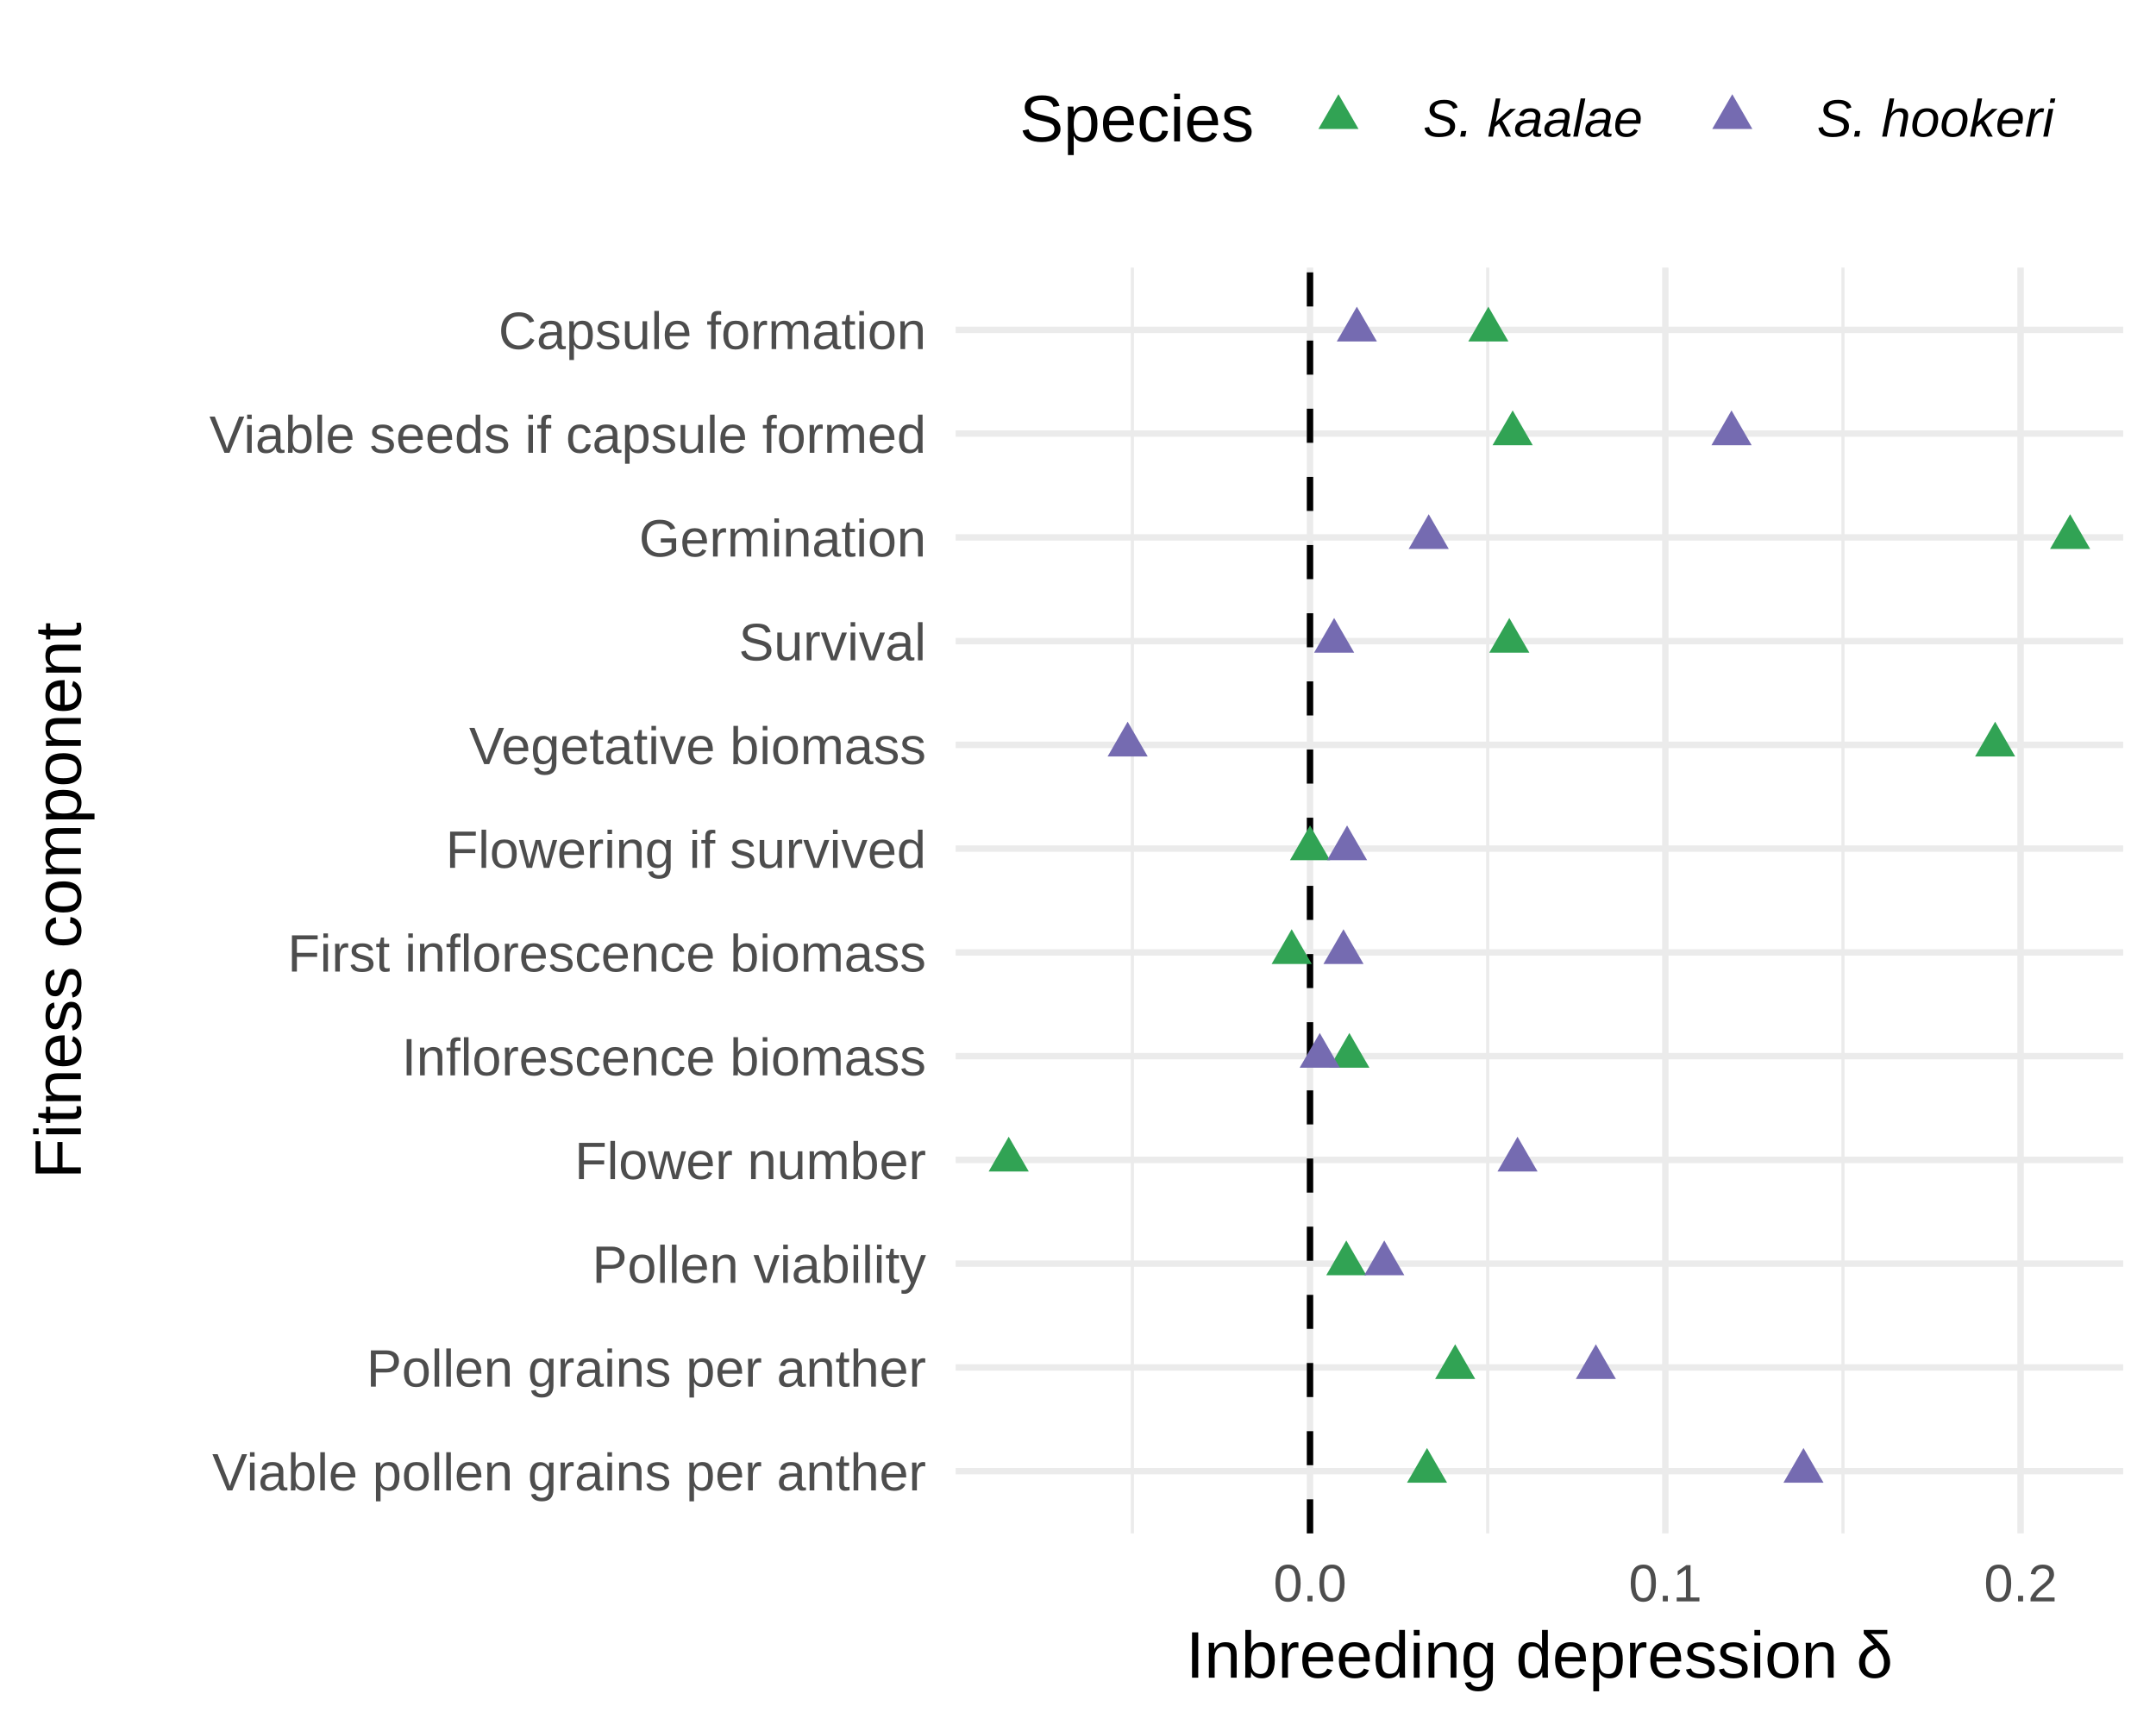
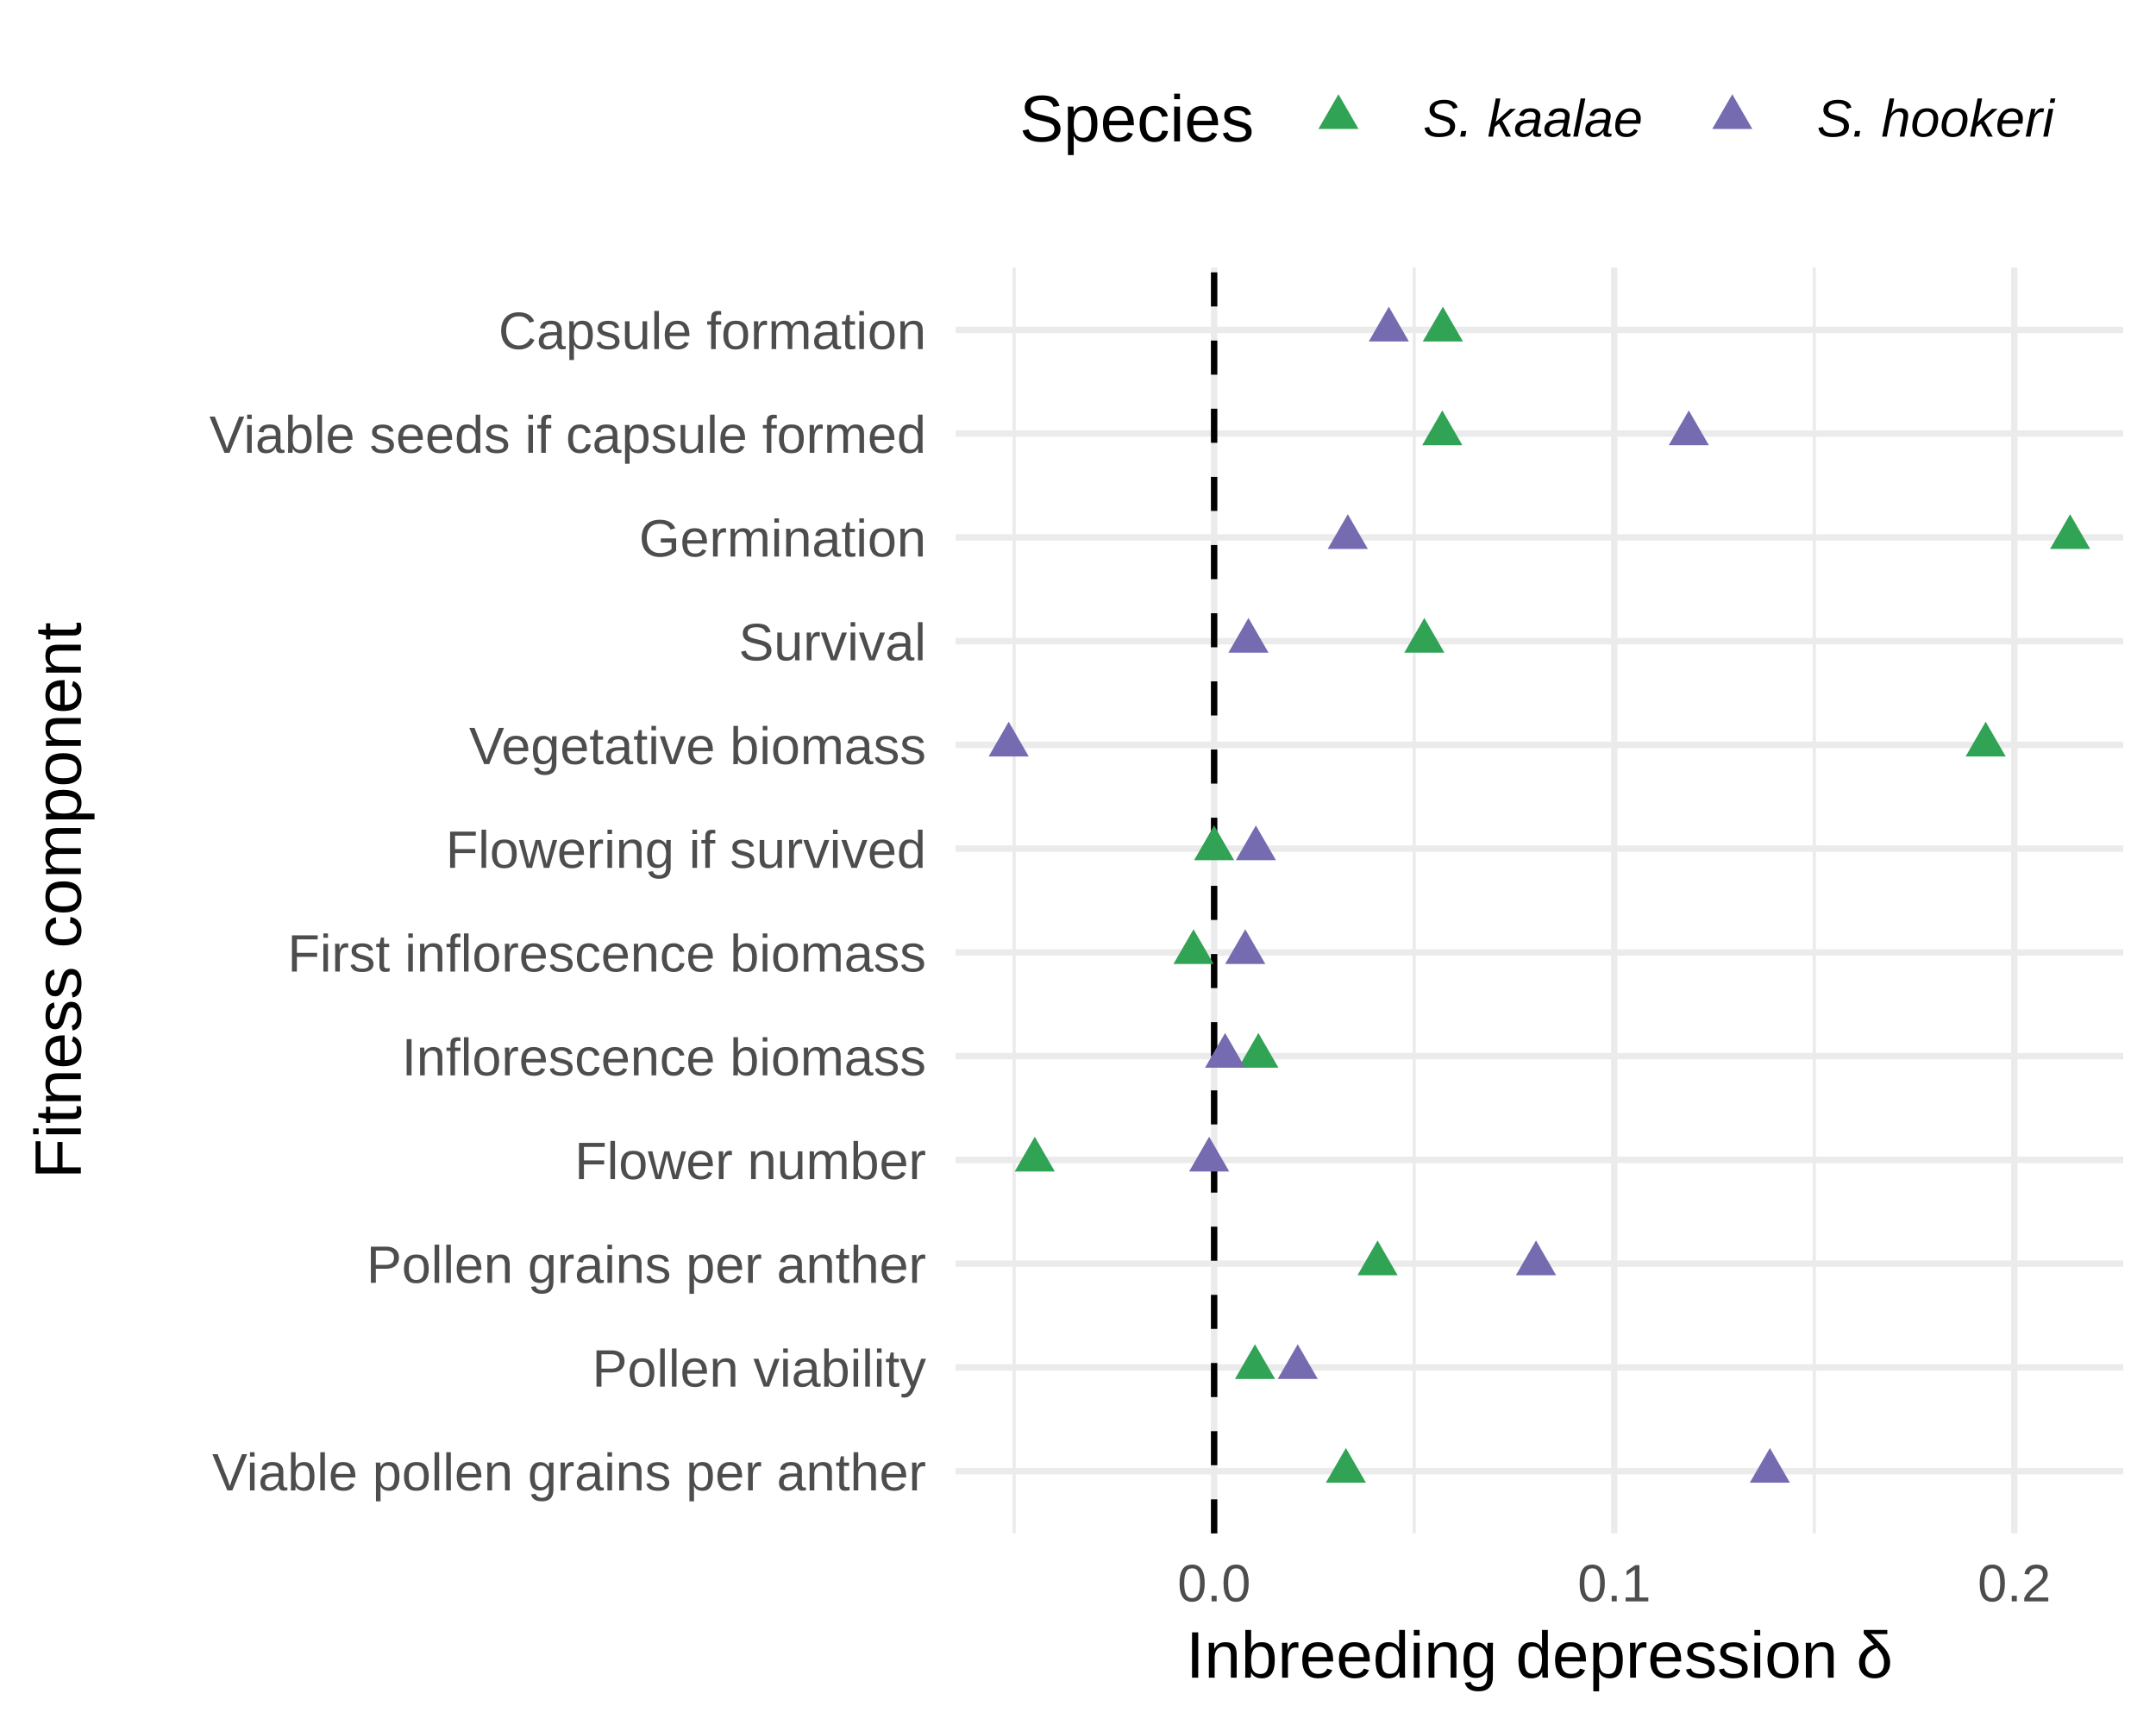
<svg xmlns="http://www.w3.org/2000/svg" class="svglite" width="360.00pt" height="288.00pt" viewBox="0 0 360.00 288.00">
  <defs>
    <style type="text/css">
    .svglite line, .svglite polyline, .svglite polygon, .svglite path, .svglite rect, .svglite circle {
      fill: none;
      stroke: #000000;
      stroke-linecap: round;
      stroke-linejoin: round;
      stroke-miterlimit: 10.00;
    }
  </style>
  </defs>
  <rect width="100%" height="100%" style="stroke: none; fill: #FFFFFF;" />
  <defs>
    <clipPath id="cpMC4wMHwzNjAuMDB8MC4wMHwyODguMDA=">
      <rect x="0.00" y="0.00" width="360.00" height="288.00" />
    </clipPath>
  </defs>
  <g clip-path="url(#cpMC4wMHwzNjAuMDB8MC4wMHwyODguMDA=)">
</g>
  <defs>
    <clipPath id="cpMTU5LjU3fDM1NC41Mnw0NC42OHwyNTYuMDE=">
      <rect x="159.57" y="44.68" width="194.95" height="211.34" />
    </clipPath>
  </defs>
  <g clip-path="url(#cpMTU5LjU3fDM1NC41Mnw0NC42OHwyNTYuMDE=)">
-     <polyline points="189.08,256.01 189.08,44.68 " style="stroke-width: 0.53; stroke: #EBEBEB; stroke-linecap: butt;" />
-     <polyline points="248.41,256.01 248.41,44.68 " style="stroke-width: 0.53; stroke: #EBEBEB; stroke-linecap: butt;" />
-     <polyline points="307.73,256.01 307.73,44.68 " style="stroke-width: 0.53; stroke: #EBEBEB; stroke-linecap: butt;" />
+     <polyline points="169.33,256.01 169.33,44.68 " style="stroke-width: 0.53; stroke: #EBEBEB; stroke-linecap: butt;" />
+     <polyline points="236.13,256.01 236.13,44.68 " style="stroke-width: 0.53; stroke: #EBEBEB; stroke-linecap: butt;" />
+     <polyline points="302.94,256.01 302.94,44.68 " style="stroke-width: 0.53; stroke: #EBEBEB; stroke-linecap: butt;" />
    <polyline points="159.57,245.62 354.52,245.62 " style="stroke-width: 1.07; stroke: #EBEBEB; stroke-linecap: butt;" />
    <polyline points="159.57,228.30 354.52,228.30 " style="stroke-width: 1.07; stroke: #EBEBEB; stroke-linecap: butt;" />
    <polyline points="159.57,210.97 354.52,210.97 " style="stroke-width: 1.07; stroke: #EBEBEB; stroke-linecap: butt;" />
    <polyline points="159.57,193.65 354.52,193.65 " style="stroke-width: 1.07; stroke: #EBEBEB; stroke-linecap: butt;" />
    <polyline points="159.57,176.33 354.52,176.33 " style="stroke-width: 1.07; stroke: #EBEBEB; stroke-linecap: butt;" />
    <polyline points="159.57,159.01 354.52,159.01 " style="stroke-width: 1.07; stroke: #EBEBEB; stroke-linecap: butt;" />
    <polyline points="159.57,141.68 354.52,141.68 " style="stroke-width: 1.07; stroke: #EBEBEB; stroke-linecap: butt;" />
    <polyline points="159.57,124.36 354.52,124.36 " style="stroke-width: 1.07; stroke: #EBEBEB; stroke-linecap: butt;" />
    <polyline points="159.57,107.04 354.52,107.04 " style="stroke-width: 1.07; stroke: #EBEBEB; stroke-linecap: butt;" />
    <polyline points="159.57,89.72 354.52,89.72 " style="stroke-width: 1.07; stroke: #EBEBEB; stroke-linecap: butt;" />
    <polyline points="159.57,72.39 354.52,72.39 " style="stroke-width: 1.07; stroke: #EBEBEB; stroke-linecap: butt;" />
    <polyline points="159.57,55.07 354.52,55.07 " style="stroke-width: 1.07; stroke: #EBEBEB; stroke-linecap: butt;" />
-     <polyline points="218.74,256.01 218.74,44.68 " style="stroke-width: 1.07; stroke: #EBEBEB; stroke-linecap: butt;" />
-     <polyline points="278.07,256.01 278.07,44.68 " style="stroke-width: 1.07; stroke: #EBEBEB; stroke-linecap: butt;" />
-     <polyline points="337.39,256.01 337.39,44.68 " style="stroke-width: 1.07; stroke: #EBEBEB; stroke-linecap: butt;" />
-     <line x1="218.74" y1="256.01" x2="218.74" y2="44.68" style="stroke-width: 1.07; stroke-dasharray: 5.69,5.69; stroke-linecap: butt;" />
-     <polygon points="248.52,51.20 251.87,57.01 245.17,57.01 " style="stroke-width: 0.71; stroke: none; fill: #31A354;" />
-     <polygon points="226.56,51.20 229.91,57.01 223.21,57.01 " style="stroke-width: 0.71; stroke: none; fill: #756BB1;" />
-     <polygon points="252.58,68.52 255.93,74.33 249.22,74.33 " style="stroke-width: 0.71; stroke: none; fill: #31A354;" />
-     <polygon points="289.12,68.52 292.48,74.33 285.77,74.33 " style="stroke-width: 0.71; stroke: none; fill: #756BB1;" />
+     <polyline points="202.73,256.01 202.73,44.68 " style="stroke-width: 1.07; stroke: #EBEBEB; stroke-linecap: butt;" />
+     <polyline points="269.54,256.01 269.54,44.68 " style="stroke-width: 1.07; stroke: #EBEBEB; stroke-linecap: butt;" />
+     <polyline points="336.34,256.01 336.34,44.68 " style="stroke-width: 1.07; stroke: #EBEBEB; stroke-linecap: butt;" />
+     <line x1="202.73" y1="256.01" x2="202.73" y2="44.68" style="stroke-width: 1.07; stroke-dasharray: 5.69,5.69; stroke-linecap: butt;" />
+     <polygon points="240.93,51.20 244.28,57.01 237.57,57.01 " style="stroke-width: 0.71; stroke: none; fill: #31A354;" />
+     <polygon points="231.90,51.20 235.25,57.01 228.55,57.01 " style="stroke-width: 0.71; stroke: none; fill: #756BB1;" />
+     <polygon points="240.83,68.52 244.18,74.33 237.48,74.33 " style="stroke-width: 0.71; stroke: none; fill: #31A354;" />
+     <polygon points="281.99,68.52 285.34,74.33 278.64,74.33 " style="stroke-width: 0.71; stroke: none; fill: #756BB1;" />
    <polygon points="345.66,85.85 349.01,91.65 342.31,91.65 " style="stroke-width: 0.71; stroke: none; fill: #31A354;" />
-     <polygon points="238.56,85.85 241.91,91.65 235.21,91.65 " style="stroke-width: 0.71; stroke: none; fill: #756BB1;" />
-     <polygon points="252.02,103.17 255.37,108.97 248.67,108.97 " style="stroke-width: 0.71; stroke: none; fill: #31A354;" />
-     <polygon points="222.77,103.17 226.12,108.97 219.42,108.97 " style="stroke-width: 0.71; stroke: none; fill: #756BB1;" />
-     <polygon points="333.14,120.49 336.49,126.30 329.79,126.30 " style="stroke-width: 0.71; stroke: none; fill: #31A354;" />
-     <polygon points="188.29,120.49 191.64,126.30 184.94,126.30 " style="stroke-width: 0.71; stroke: none; fill: #756BB1;" />
-     <polygon points="218.74,137.81 222.10,143.62 215.39,143.62 " style="stroke-width: 0.71; stroke: none; fill: #31A354;" />
-     <polygon points="224.93,137.81 228.28,143.62 221.58,143.62 " style="stroke-width: 0.71; stroke: none; fill: #756BB1;" />
-     <polygon points="215.68,155.14 219.03,160.94 212.33,160.94 " style="stroke-width: 0.71; stroke: none; fill: #31A354;" />
-     <polygon points="224.33,155.14 227.68,160.94 220.98,160.94 " style="stroke-width: 0.71; stroke: none; fill: #756BB1;" />
-     <polygon points="225.31,172.46 228.66,178.26 221.96,178.26 " style="stroke-width: 0.71; stroke: none; fill: #31A354;" />
-     <polygon points="220.37,172.46 223.72,178.26 217.01,178.26 " style="stroke-width: 0.71; stroke: none; fill: #756BB1;" />
-     <polygon points="168.43,189.78 171.78,195.59 165.08,195.59 " style="stroke-width: 0.71; stroke: none; fill: #31A354;" />
-     <polygon points="253.39,189.78 256.74,195.59 250.04,195.59 " style="stroke-width: 0.71; stroke: none; fill: #756BB1;" />
-     <polygon points="224.80,207.10 228.15,212.91 221.45,212.91 " style="stroke-width: 0.71; stroke: none; fill: #31A354;" />
-     <polygon points="231.14,207.10 234.49,212.91 227.79,212.91 " style="stroke-width: 0.71; stroke: none; fill: #756BB1;" />
-     <polygon points="242.98,224.43 246.33,230.23 239.63,230.23 " style="stroke-width: 0.71; stroke: none; fill: #31A354;" />
-     <polygon points="266.47,224.43 269.82,230.23 263.12,230.23 " style="stroke-width: 0.71; stroke: none; fill: #756BB1;" />
-     <polygon points="238.28,241.75 241.63,247.55 234.93,247.55 " style="stroke-width: 0.71; stroke: none; fill: #31A354;" />
-     <polygon points="301.14,241.75 304.49,247.55 297.79,247.55 " style="stroke-width: 0.71; stroke: none; fill: #756BB1;" />
+     <polygon points="225.05,85.85 228.40,91.65 221.69,91.65 " style="stroke-width: 0.71; stroke: none; fill: #756BB1;" />
+     <polygon points="237.83,103.17 241.18,108.97 234.48,108.97 " style="stroke-width: 0.71; stroke: none; fill: #31A354;" />
+     <polygon points="208.46,103.17 211.81,108.97 205.11,108.97 " style="stroke-width: 0.71; stroke: none; fill: #756BB1;" />
+     <polygon points="331.56,120.49 334.91,126.30 328.21,126.30 " style="stroke-width: 0.71; stroke: none; fill: #31A354;" />
+     <polygon points="168.43,120.49 171.78,126.30 165.08,126.30 " style="stroke-width: 0.71; stroke: none; fill: #756BB1;" />
+     <polygon points="202.73,137.81 206.08,143.62 199.38,143.62 " style="stroke-width: 0.71; stroke: none; fill: #31A354;" />
+     <polygon points="209.70,137.81 213.05,143.62 206.35,143.62 " style="stroke-width: 0.71; stroke: none; fill: #756BB1;" />
+     <polygon points="199.29,155.14 202.64,160.94 195.94,160.94 " style="stroke-width: 0.71; stroke: none; fill: #31A354;" />
+     <polygon points="207.93,155.14 211.28,160.94 204.57,160.94 " style="stroke-width: 0.71; stroke: none; fill: #756BB1;" />
+     <polygon points="210.12,172.46 213.47,178.26 206.77,178.26 " style="stroke-width: 0.71; stroke: none; fill: #31A354;" />
+     <polygon points="204.56,172.46 207.91,178.26 201.21,178.26 " style="stroke-width: 0.71; stroke: none; fill: #756BB1;" />
+     <polygon points="172.78,189.78 176.13,195.59 169.43,195.59 " style="stroke-width: 0.71; stroke: none; fill: #31A354;" />
+     <polygon points="201.90,189.78 205.25,195.59 198.55,195.59 " style="stroke-width: 0.71; stroke: none; fill: #756BB1;" />
+     <polygon points="230.02,207.10 233.37,212.91 226.67,212.91 " style="stroke-width: 0.71; stroke: none; fill: #31A354;" />
+     <polygon points="256.48,207.10 259.83,212.91 253.12,212.91 " style="stroke-width: 0.71; stroke: none; fill: #756BB1;" />
+     <polygon points="209.55,224.43 212.91,230.23 206.20,230.23 " style="stroke-width: 0.71; stroke: none; fill: #31A354;" />
+     <polygon points="216.69,224.43 220.04,230.23 213.34,230.23 " style="stroke-width: 0.71; stroke: none; fill: #756BB1;" />
+     <polygon points="224.73,241.75 228.08,247.55 221.38,247.55 " style="stroke-width: 0.71; stroke: none; fill: #31A354;" />
+     <polygon points="295.53,241.75 298.88,247.55 292.17,247.55 " style="stroke-width: 0.71; stroke: none; fill: #756BB1;" />
  </g>
  <g clip-path="url(#cpMC4wMHwzNjAuMDB8MC4wMHwyODguMDA=)">
    <text x="154.64" y="248.83" text-anchor="end" style="font-size: 8.80px; fill: #4D4D4D; font-family: Arial;" textLength="135.98px" lengthAdjust="spacingAndGlyphs">Viable pollen grains per anther</text>
-     <text x="154.64" y="231.50" text-anchor="end" style="font-size: 8.80px; fill: #4D4D4D; font-family: Arial;" textLength="105.47px" lengthAdjust="spacingAndGlyphs">Pollen grains per anther</text>
-     <text x="154.64" y="214.18" text-anchor="end" style="font-size: 8.80px; fill: #4D4D4D; font-family: Arial;" textLength="63.68px" lengthAdjust="spacingAndGlyphs">Pollen viability</text>
+     <text x="154.64" y="231.50" text-anchor="end" style="font-size: 8.80px; fill: #4D4D4D; font-family: Arial;" textLength="63.68px" lengthAdjust="spacingAndGlyphs">Pollen viability</text>
+     <text x="154.64" y="214.18" text-anchor="end" style="font-size: 8.80px; fill: #4D4D4D; font-family: Arial;" textLength="105.47px" lengthAdjust="spacingAndGlyphs">Pollen grains per anther</text>
    <text x="154.64" y="196.86" text-anchor="end" style="font-size: 8.80px; fill: #4D4D4D; font-family: Arial;" textLength="66.24px" lengthAdjust="spacingAndGlyphs">Flower number</text>
    <text x="154.64" y="179.54" text-anchor="end" style="font-size: 8.80px; fill: #4D4D4D; font-family: Arial;" textLength="97.94px" lengthAdjust="spacingAndGlyphs">Inflorescence biomass</text>
    <text x="154.64" y="162.21" text-anchor="end" style="font-size: 8.80px; fill: #4D4D4D; font-family: Arial;" textLength="119.11px" lengthAdjust="spacingAndGlyphs">First inflorescence biomass</text>
    <text x="154.64" y="144.89" text-anchor="end" style="font-size: 8.80px; fill: #4D4D4D; font-family: Arial;" textLength="91.49px" lengthAdjust="spacingAndGlyphs">Flowering if survived</text>
    <text x="154.64" y="127.57" text-anchor="end" style="font-size: 8.80px; fill: #4D4D4D; font-family: Arial;" textLength="86.46px" lengthAdjust="spacingAndGlyphs">Vegetative biomass</text>
    <text x="154.64" y="110.25" text-anchor="end" style="font-size: 8.80px; fill: #4D4D4D; font-family: Arial;" textLength="35.47px" lengthAdjust="spacingAndGlyphs">Survival</text>
    <text x="154.64" y="92.92" text-anchor="end" style="font-size: 8.80px; fill: #4D4D4D; font-family: Arial;" textLength="54.53px" lengthAdjust="spacingAndGlyphs">Germination</text>
    <text x="154.64" y="75.60" text-anchor="end" style="font-size: 8.80px; fill: #4D4D4D; font-family: Arial;" textLength="134.78px" lengthAdjust="spacingAndGlyphs">Viable seeds if capsule formed</text>
    <text x="154.64" y="58.28" text-anchor="end" style="font-size: 8.80px; fill: #4D4D4D; font-family: Arial;" textLength="80.70px" lengthAdjust="spacingAndGlyphs">Capsule formation</text>
-     <text x="218.74" y="267.36" text-anchor="middle" style="font-size: 8.80px; fill: #4D4D4D; font-family: Arial;" textLength="13.98px" lengthAdjust="spacingAndGlyphs">0.0</text>
-     <text x="278.07" y="267.36" text-anchor="middle" style="font-size: 8.80px; fill: #4D4D4D; font-family: Arial;" textLength="13.98px" lengthAdjust="spacingAndGlyphs">0.1</text>
-     <text x="337.39" y="267.36" text-anchor="middle" style="font-size: 8.80px; fill: #4D4D4D; font-family: Arial;" textLength="13.98px" lengthAdjust="spacingAndGlyphs">0.2</text>
+     <text x="202.73" y="267.36" text-anchor="middle" style="font-size: 8.80px; fill: #4D4D4D; font-family: Arial;" textLength="13.98px" lengthAdjust="spacingAndGlyphs">0.0</text>
+     <text x="269.54" y="267.36" text-anchor="middle" style="font-size: 8.80px; fill: #4D4D4D; font-family: Arial;" textLength="13.98px" lengthAdjust="spacingAndGlyphs">0.1</text>
+     <text x="336.34" y="267.36" text-anchor="middle" style="font-size: 8.80px; fill: #4D4D4D; font-family: Arial;" textLength="13.98px" lengthAdjust="spacingAndGlyphs">0.2</text>
    <text x="257.05" y="280.10" text-anchor="middle" style="font-size: 11.00px; font-family: Arial;" textLength="132.75px" lengthAdjust="spacingAndGlyphs">Inbreeding depression δ</text>
    <text transform="translate(13.50,150.35) rotate(-90)" text-anchor="middle" style="font-size: 11.00px; font-family: Arial;" textLength="103.83px" lengthAdjust="spacingAndGlyphs">Fitness component</text>
    <text x="170.25" y="23.61" style="font-size: 11.00px; font-family: Arial;" textLength="42.34px" lengthAdjust="spacingAndGlyphs">Species</text>
    <polygon points="223.49,15.73 226.84,21.53 220.14,21.53 " style="stroke-width: 0.71; stroke: none; fill: #31A354;" />
    <polygon points="289.25,15.73 292.60,21.53 285.90,21.53 " style="stroke-width: 0.71; stroke: none; fill: #756BB1;" />
    <text x="237.61" y="22.81" style="font-size: 8.80px; font-style: italic; font-family: Arial;" textLength="40.31px" lengthAdjust="spacingAndGlyphs">S. kaalae</text>
    <text x="303.37" y="22.81" style="font-size: 8.80px; font-style: italic; font-family: Arial;" textLength="44.09px" lengthAdjust="spacingAndGlyphs">S. hookeri</text>
  </g>
</svg>
